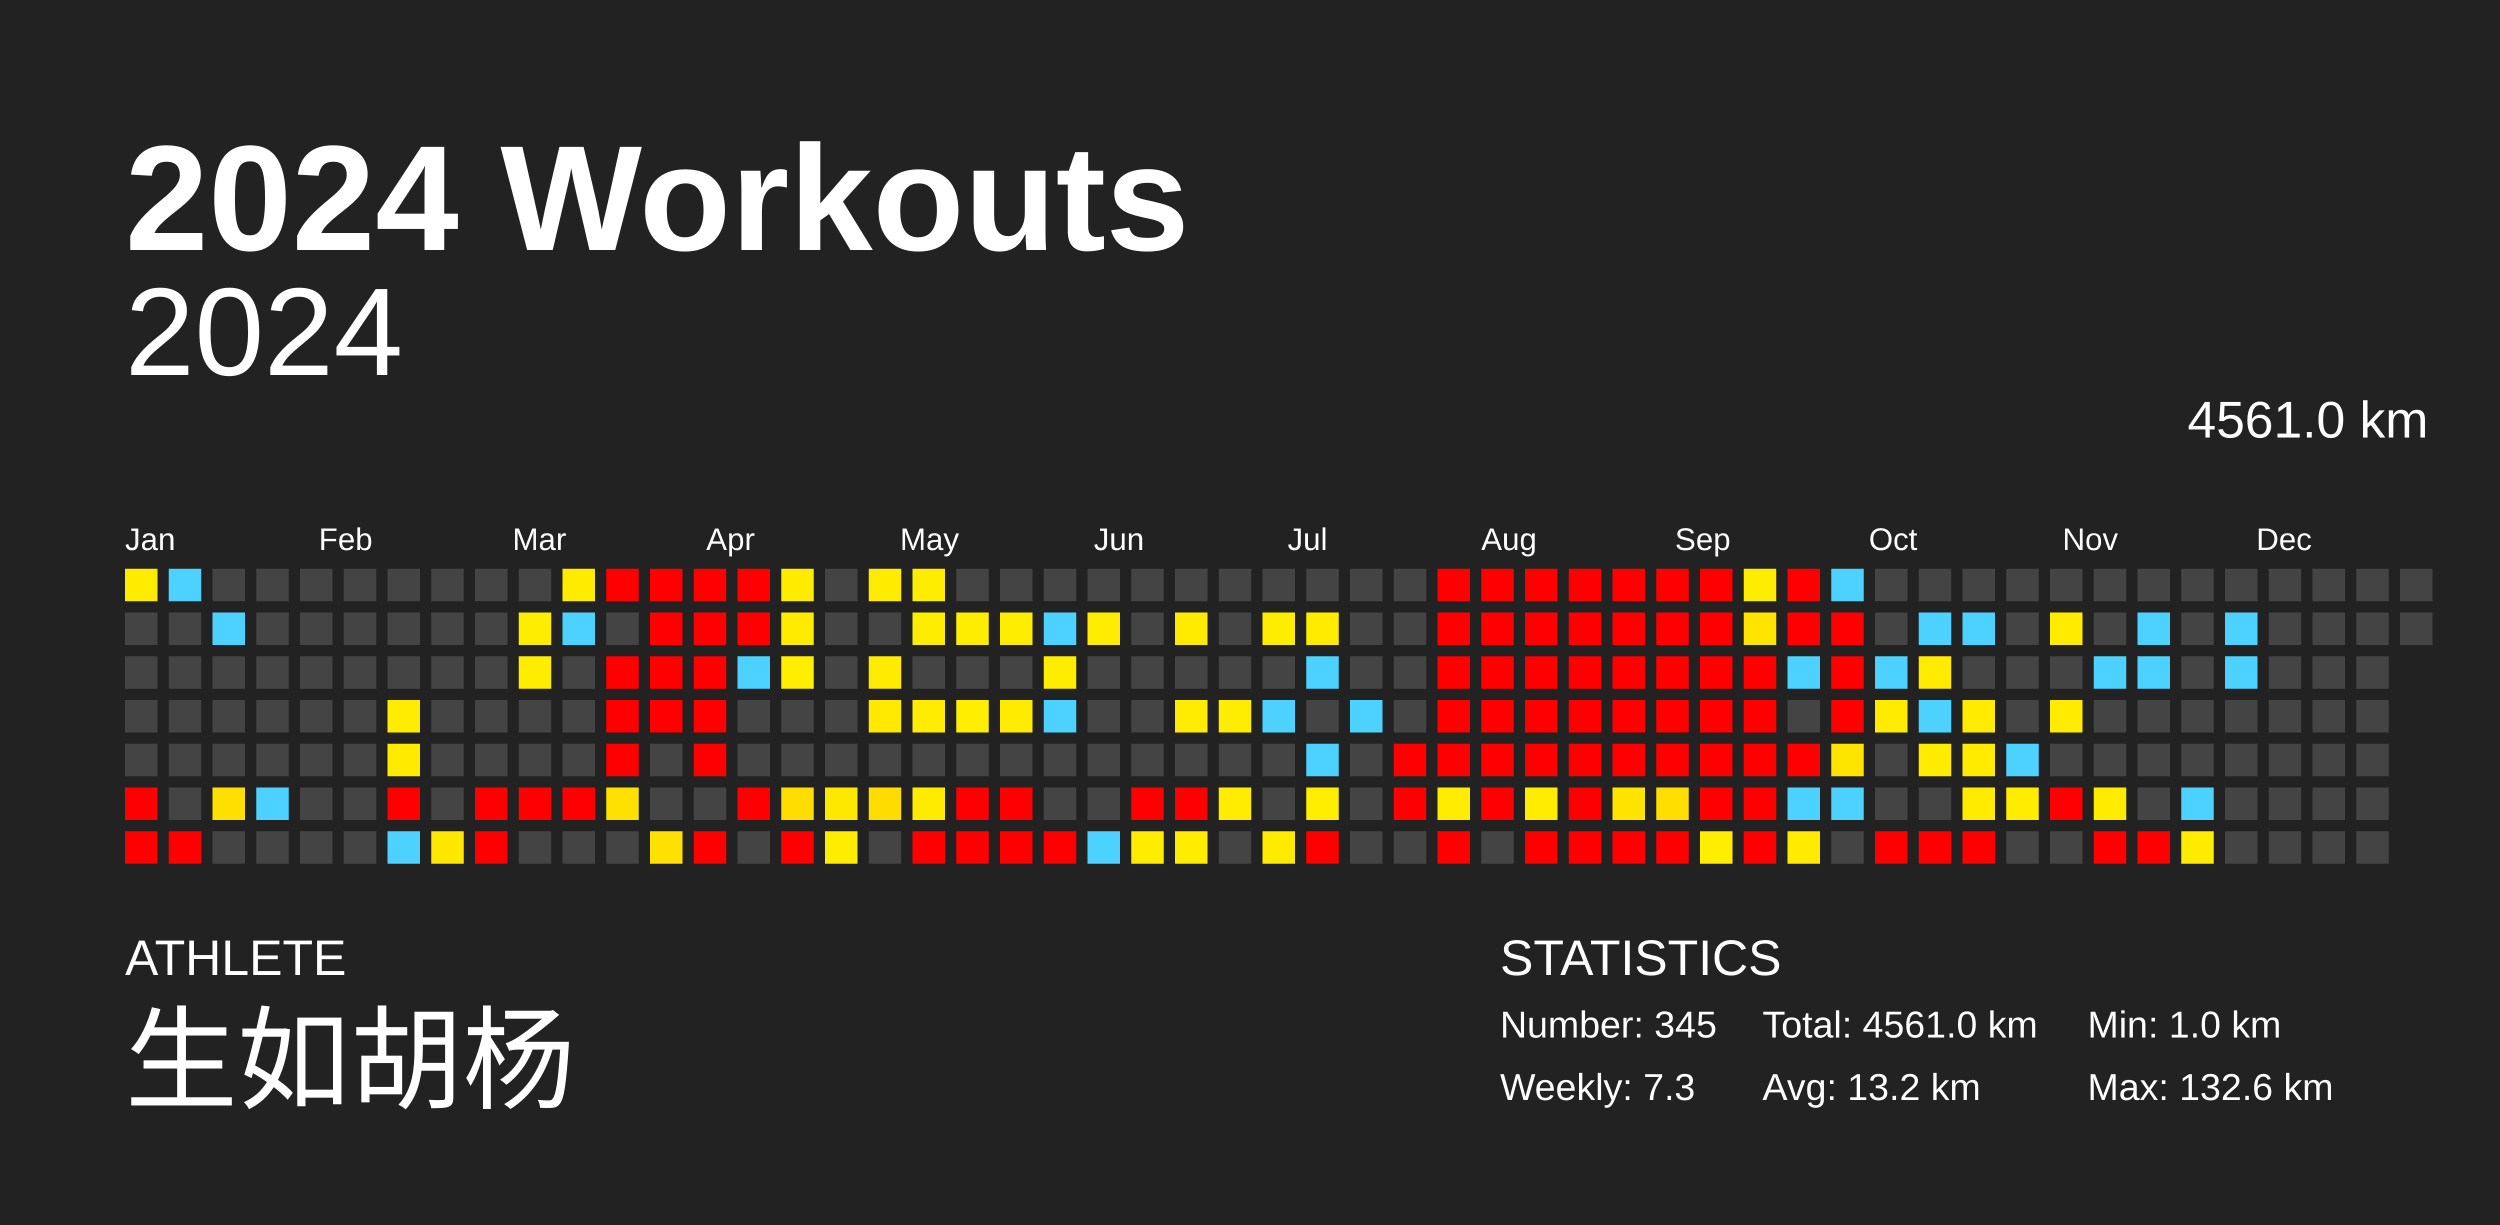
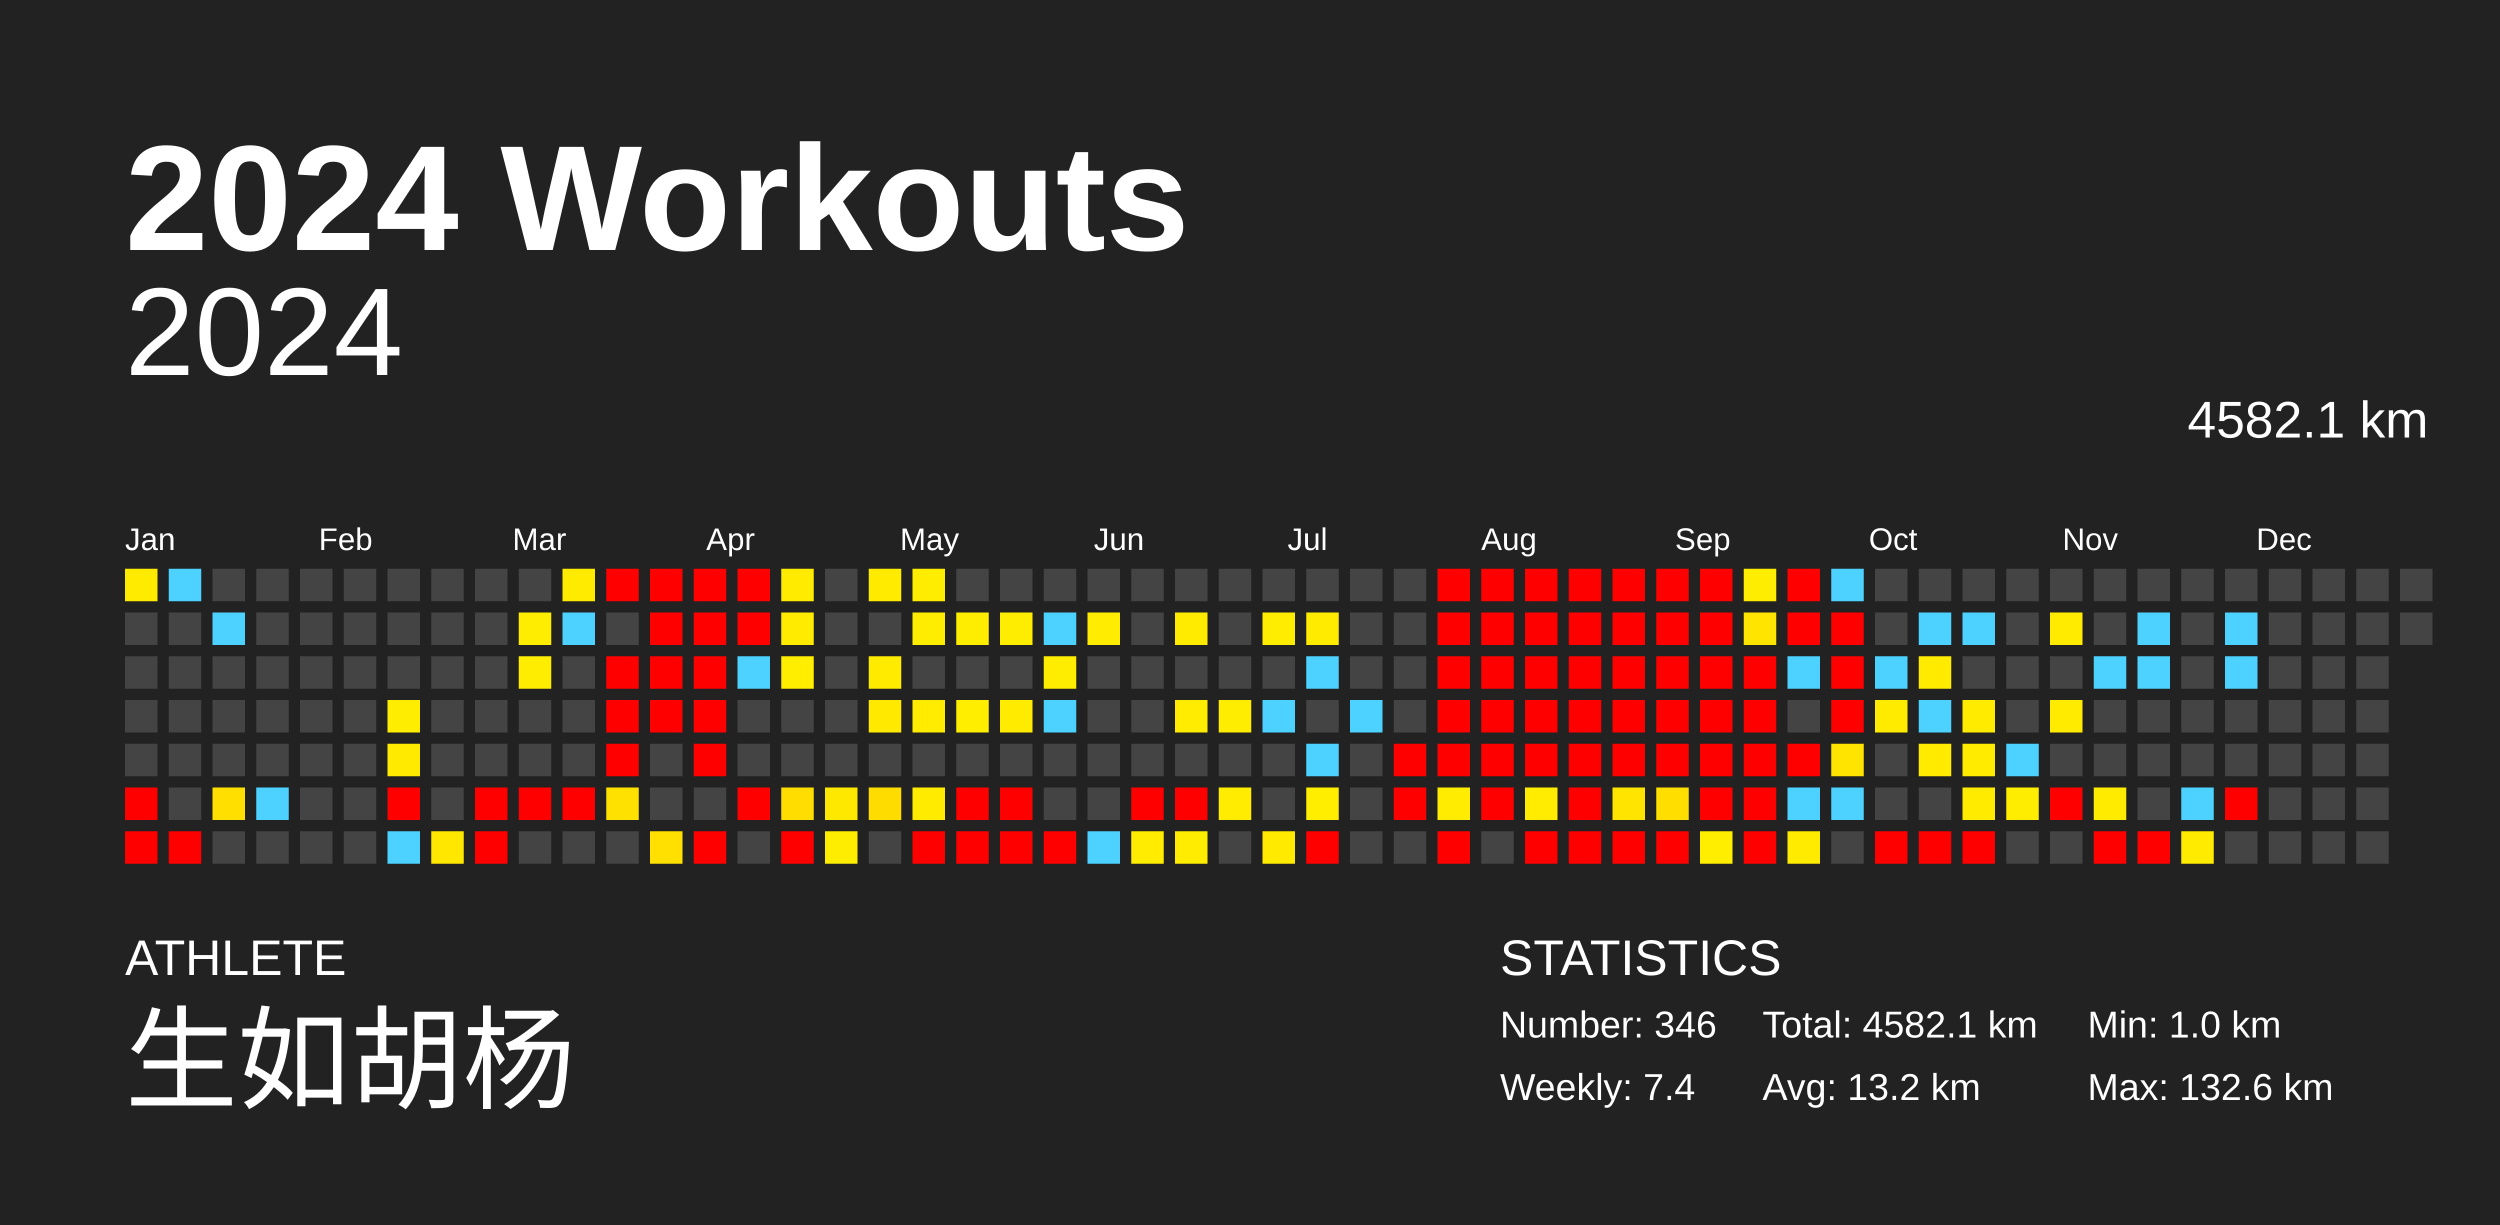
<svg xmlns="http://www.w3.org/2000/svg" baseProfile="full" height="98mm" version="1.1" viewBox="0,0,200,98" width="200mm">
  <defs />
  <rect fill="#222222" height="98" width="200" x="0" y="0" />
  <text fill="#FFFFFF" style="font-size:12px; font-family:Arial; font-weight:bold;" x="10" y="20">2024 Workouts</text>
  <text fill="#FFFFFF" style="font-size:4px; font-family:Arial" x="10" y="78">ATHLETE</text>
  <text fill="#FFFFFF" style="font-size:9px; font-family:Arial" x="10" y="88">生如胡杨</text>
  <text fill="#FFFFFF" style="font-size:4px; font-family:Arial" x="120" y="78">STATISTICS</text>
-   <text fill="#FFFFFF" style="font-size:3px; font-family:Arial" x="120" y="83">Number: 345</text>
-   <text fill="#FFFFFF" style="font-size:3px; font-family:Arial" x="120" y="88">Weekly: 7.3</text>
-   <text fill="#FFFFFF" style="font-size:3px; font-family:Arial" x="141" y="83">Total: 4561.0 km</text>
+   <text fill="#FFFFFF" style="font-size:3px; font-family:Arial" x="120" y="83">Number: 346</text>
+   <text fill="#FFFFFF" style="font-size:3px; font-family:Arial" x="120" y="88">Weekly: 7.4</text>
+   <text fill="#FFFFFF" style="font-size:3px; font-family:Arial" x="141" y="83">Total: 4582.1 km</text>
  <text fill="#FFFFFF" style="font-size:3px; font-family:Arial" x="141" y="88">Avg: 13.2 km</text>
  <text fill="#FFFFFF" style="font-size:3px; font-family:Arial" x="167" y="83">Min: 1.0 km</text>
  <text fill="#FFFFFF" style="font-size:3px; font-family:Arial" x="167" y="88">Max: 132.6 km</text>
  <text alignment-baseline="hanging" fill="#FFFFFF" style="font-size:10.0px; font-family:Arial;" x="10" y="30">2024</text>
-   <text alignment-baseline="hanging" fill="#FFFFFF" style="font-size:4.125px; font-family:Arial;" x="175" y="35">4561.0 km</text>
+   <text alignment-baseline="hanging" fill="#FFFFFF" style="font-size:4.125px; font-family:Arial;" x="175" y="35">4582.1 km</text>
  <text fill="#FFFFFF" style="font-size:2.5px; font-family:Arial" x="10.0" y="44">Jan</text>
  <text fill="#FFFFFF" style="font-size:2.5px; font-family:Arial" x="25.5" y="44">Feb</text>
  <text fill="#FFFFFF" style="font-size:2.5px; font-family:Arial" x="41.0" y="44">Mar</text>
  <text fill="#FFFFFF" style="font-size:2.5px; font-family:Arial" x="56.5" y="44">Apr</text>
  <text fill="#FFFFFF" style="font-size:2.5px; font-family:Arial" x="72.0" y="44">May</text>
  <text fill="#FFFFFF" style="font-size:2.5px; font-family:Arial" x="87.5" y="44">Jun</text>
  <text fill="#FFFFFF" style="font-size:2.5px; font-family:Arial" x="103.0" y="44">Jul</text>
  <text fill="#FFFFFF" style="font-size:2.5px; font-family:Arial" x="118.5" y="44">Aug</text>
  <text fill="#FFFFFF" style="font-size:2.5px; font-family:Arial" x="134.0" y="44">Sep</text>
  <text fill="#FFFFFF" style="font-size:2.5px; font-family:Arial" x="149.5" y="44">Oct</text>
  <text fill="#FFFFFF" style="font-size:2.5px; font-family:Arial" x="165.0" y="44">Nov</text>
  <text fill="#FFFFFF" style="font-size:2.5px; font-family:Arial" x="180.5" y="44">Dec</text>
  <rect fill="#ffeb00" height="2.6" width="2.6" x="10.0" y="45.5" />
  <rect fill="#444444" height="2.6" width="2.6" x="10.0" y="49.0" />
  <rect fill="#444444" height="2.6" width="2.6" x="10.0" y="52.5" />
  <rect fill="#444444" height="2.6" width="2.6" x="10.0" y="56.0" />
  <rect fill="#444444" height="2.6" width="2.6" x="10.0" y="59.5" />
  <rect fill="red" height="2.6" width="2.6" x="10.0" y="63.0" />
  <rect fill="red" height="2.6" width="2.6" x="10.0" y="66.5" />
  <rect fill="#4dd2ff" height="2.6" width="2.6" x="13.5" y="45.5" />
  <rect fill="#444444" height="2.6" width="2.6" x="13.5" y="49.0" />
  <rect fill="#444444" height="2.6" width="2.6" x="13.5" y="52.5" />
  <rect fill="#444444" height="2.6" width="2.6" x="13.5" y="56.0" />
  <rect fill="#444444" height="2.6" width="2.6" x="13.5" y="59.5" />
  <rect fill="#444444" height="2.6" width="2.6" x="13.5" y="63.0" />
  <rect fill="red" height="2.6" width="2.6" x="13.5" y="66.5" />
  <rect fill="#444444" height="2.6" width="2.6" x="17.0" y="45.5" />
  <rect fill="#4dd2ff" height="2.6" width="2.6" x="17.0" y="49.0" />
  <rect fill="#444444" height="2.6" width="2.6" x="17.0" y="52.5" />
  <rect fill="#444444" height="2.6" width="2.6" x="17.0" y="56.0" />
  <rect fill="#444444" height="2.6" width="2.6" x="17.0" y="59.5" />
  <rect fill="#ffdf00" height="2.6" width="2.6" x="17.0" y="63.0" />
  <rect fill="#444444" height="2.6" width="2.6" x="17.0" y="66.5" />
  <rect fill="#444444" height="2.6" width="2.6" x="20.5" y="45.5" />
  <rect fill="#444444" height="2.6" width="2.6" x="20.5" y="49.0" />
  <rect fill="#444444" height="2.6" width="2.6" x="20.5" y="52.5" />
  <rect fill="#444444" height="2.6" width="2.6" x="20.5" y="56.0" />
  <rect fill="#444444" height="2.6" width="2.6" x="20.5" y="59.5" />
  <rect fill="#4dd2ff" height="2.6" width="2.6" x="20.5" y="63.0" />
  <rect fill="#444444" height="2.6" width="2.6" x="20.5" y="66.5" />
  <rect fill="#444444" height="2.6" width="2.6" x="24.0" y="45.5" />
  <rect fill="#444444" height="2.6" width="2.6" x="24.0" y="49.0" />
  <rect fill="#444444" height="2.6" width="2.6" x="24.0" y="52.5" />
  <rect fill="#444444" height="2.6" width="2.6" x="24.0" y="56.0" />
  <rect fill="#444444" height="2.6" width="2.6" x="24.0" y="59.5" />
  <rect fill="#444444" height="2.6" width="2.6" x="24.0" y="63.0" />
  <rect fill="#444444" height="2.6" width="2.6" x="24.0" y="66.5" />
  <rect fill="#444444" height="2.6" width="2.6" x="27.5" y="45.5" />
  <rect fill="#444444" height="2.6" width="2.6" x="27.5" y="49.0" />
  <rect fill="#444444" height="2.6" width="2.6" x="27.5" y="52.5" />
  <rect fill="#444444" height="2.6" width="2.6" x="27.5" y="56.0" />
  <rect fill="#444444" height="2.6" width="2.6" x="27.5" y="59.5" />
  <rect fill="#444444" height="2.6" width="2.6" x="27.5" y="63.0" />
  <rect fill="#444444" height="2.6" width="2.6" x="27.5" y="66.5" />
  <rect fill="#444444" height="2.6" width="2.6" x="31.0" y="45.5" />
  <rect fill="#444444" height="2.6" width="2.6" x="31.0" y="49.0" />
  <rect fill="#444444" height="2.6" width="2.6" x="31.0" y="52.5" />
  <rect fill="#ffed00" height="2.6" width="2.6" x="31.0" y="56.0" />
  <rect fill="#ffea00" height="2.6" width="2.6" x="31.0" y="59.5" />
  <rect fill="red" height="2.6" width="2.6" x="31.0" y="63.0" />
  <rect fill="#4dd2ff" height="2.6" width="2.6" x="31.0" y="66.5" />
  <rect fill="#444444" height="2.6" width="2.6" x="34.5" y="45.5" />
  <rect fill="#444444" height="2.6" width="2.6" x="34.5" y="49.0" />
  <rect fill="#444444" height="2.6" width="2.6" x="34.5" y="52.5" />
  <rect fill="#444444" height="2.6" width="2.6" x="34.5" y="56.0" />
  <rect fill="#444444" height="2.6" width="2.6" x="34.5" y="59.5" />
  <rect fill="#444444" height="2.6" width="2.6" x="34.5" y="63.0" />
  <rect fill="#ffe700" height="2.6" width="2.6" x="34.5" y="66.5" />
  <rect fill="#444444" height="2.6" width="2.6" x="38.0" y="45.5" />
  <rect fill="#444444" height="2.6" width="2.6" x="38.0" y="49.0" />
  <rect fill="#444444" height="2.6" width="2.6" x="38.0" y="52.5" />
  <rect fill="#444444" height="2.6" width="2.6" x="38.0" y="56.0" />
  <rect fill="#444444" height="2.6" width="2.6" x="38.0" y="59.5" />
  <rect fill="red" height="2.6" width="2.6" x="38.0" y="63.0" />
  <rect fill="red" height="2.6" width="2.6" x="38.0" y="66.5" />
  <rect fill="#444444" height="2.6" width="2.6" x="41.5" y="45.5" />
  <rect fill="#ffed00" height="2.6" width="2.6" x="41.5" y="49.0" />
  <rect fill="#ffed00" height="2.6" width="2.6" x="41.5" y="52.5" />
  <rect fill="#444444" height="2.6" width="2.6" x="41.5" y="56.0" />
  <rect fill="#444444" height="2.6" width="2.6" x="41.5" y="59.5" />
  <rect fill="red" height="2.6" width="2.6" x="41.5" y="63.0" />
  <rect fill="#444444" height="2.6" width="2.6" x="41.5" y="66.5" />
  <rect fill="#ffeb00" height="2.6" width="2.6" x="45.0" y="45.5" />
  <rect fill="#4dd2ff" height="2.6" width="2.6" x="45.0" y="49.0" />
  <rect fill="#444444" height="2.6" width="2.6" x="45.0" y="52.5" />
  <rect fill="#444444" height="2.6" width="2.6" x="45.0" y="56.0" />
  <rect fill="#444444" height="2.6" width="2.6" x="45.0" y="59.5" />
  <rect fill="red" height="2.6" width="2.6" x="45.0" y="63.0" />
  <rect fill="#444444" height="2.6" width="2.6" x="45.0" y="66.5" />
  <rect fill="red" height="2.6" width="2.6" x="48.5" y="45.5" />
  <rect fill="#444444" height="2.6" width="2.6" x="48.5" y="49.0" />
  <rect fill="red" height="2.6" width="2.6" x="48.5" y="52.5" />
  <rect fill="red" height="2.6" width="2.6" x="48.5" y="56.0" />
  <rect fill="red" height="2.6" width="2.6" x="48.5" y="59.5" />
  <rect fill="#ffe100" height="2.6" width="2.6" x="48.5" y="63.0" />
  <rect fill="#444444" height="2.6" width="2.6" x="48.5" y="66.5" />
  <rect fill="red" height="2.6" width="2.6" x="52.0" y="45.5" />
  <rect fill="red" height="2.6" width="2.6" x="52.0" y="49.0" />
  <rect fill="red" height="2.6" width="2.6" x="52.0" y="52.5" />
  <rect fill="red" height="2.6" width="2.6" x="52.0" y="56.0" />
  <rect fill="#444444" height="2.6" width="2.6" x="52.0" y="59.5" />
  <rect fill="#444444" height="2.6" width="2.6" x="52.0" y="63.0" />
  <rect fill="#ffe000" height="2.6" width="2.6" x="52.0" y="66.5" />
  <rect fill="red" height="2.6" width="2.6" x="55.5" y="45.5" />
  <rect fill="red" height="2.6" width="2.6" x="55.5" y="49.0" />
  <rect fill="red" height="2.6" width="2.6" x="55.5" y="52.5" />
  <rect fill="red" height="2.6" width="2.6" x="55.5" y="56.0" />
  <rect fill="red" height="2.6" width="2.6" x="55.5" y="59.5" />
  <rect fill="#444444" height="2.6" width="2.6" x="55.5" y="63.0" />
  <rect fill="red" height="2.6" width="2.6" x="55.5" y="66.5" />
  <rect fill="red" height="2.6" width="2.6" x="59.0" y="45.5" />
  <rect fill="red" height="2.6" width="2.6" x="59.0" y="49.0" />
  <rect fill="#4dd2ff" height="2.6" width="2.6" x="59.0" y="52.5" />
  <rect fill="#444444" height="2.6" width="2.6" x="59.0" y="56.0" />
  <rect fill="#444444" height="2.6" width="2.6" x="59.0" y="59.5" />
  <rect fill="red" height="2.6" width="2.6" x="59.0" y="63.0" />
  <rect fill="#444444" height="2.6" width="2.6" x="59.0" y="66.5" />
  <rect fill="#ffeb00" height="2.6" width="2.6" x="62.5" y="45.5" />
  <rect fill="#ffeb00" height="2.6" width="2.6" x="62.5" y="49.0" />
  <rect fill="#ffee00" height="2.6" width="2.6" x="62.5" y="52.5" />
  <rect fill="#444444" height="2.6" width="2.6" x="62.5" y="56.0" />
  <rect fill="#444444" height="2.6" width="2.6" x="62.5" y="59.5" />
  <rect fill="#ffdd00" height="2.6" width="2.6" x="62.5" y="63.0" />
  <rect fill="red" height="2.6" width="2.6" x="62.5" y="66.5" />
  <rect fill="#444444" height="2.6" width="2.6" x="66.0" y="45.5" />
  <rect fill="#444444" height="2.6" width="2.6" x="66.0" y="49.0" />
  <rect fill="#444444" height="2.6" width="2.6" x="66.0" y="52.5" />
  <rect fill="#444444" height="2.6" width="2.6" x="66.0" y="56.0" />
  <rect fill="#444444" height="2.6" width="2.6" x="66.0" y="59.5" />
  <rect fill="#ffe800" height="2.6" width="2.6" x="66.0" y="63.0" />
  <rect fill="#ffed00" height="2.6" width="2.6" x="66.0" y="66.5" />
  <rect fill="#ffeb00" height="2.6" width="2.6" x="69.5" y="45.5" />
  <rect fill="#444444" height="2.6" width="2.6" x="69.5" y="49.0" />
  <rect fill="#ffeb00" height="2.6" width="2.6" x="69.5" y="52.5" />
  <rect fill="#ffe900" height="2.6" width="2.6" x="69.5" y="56.0" />
  <rect fill="#444444" height="2.6" width="2.6" x="69.5" y="59.5" />
  <rect fill="#ffdc00" height="2.6" width="2.6" x="69.5" y="63.0" />
  <rect fill="#444444" height="2.6" width="2.6" x="69.5" y="66.5" />
  <rect fill="#ffed00" height="2.6" width="2.6" x="73.0" y="45.5" />
  <rect fill="#ffed00" height="2.6" width="2.6" x="73.0" y="49.0" />
  <rect fill="#444444" height="2.6" width="2.6" x="73.0" y="52.5" />
  <rect fill="#ffec00" height="2.6" width="2.6" x="73.0" y="56.0" />
  <rect fill="#444444" height="2.6" width="2.6" x="73.0" y="59.5" />
  <rect fill="#ffeb00" height="2.6" width="2.6" x="73.0" y="63.0" />
  <rect fill="red" height="2.6" width="2.6" x="73.0" y="66.5" />
  <rect fill="#444444" height="2.6" width="2.6" x="76.5" y="45.5" />
  <rect fill="#ffed00" height="2.6" width="2.6" x="76.5" y="49.0" />
  <rect fill="#444444" height="2.6" width="2.6" x="76.5" y="52.5" />
  <rect fill="#ffee00" height="2.6" width="2.6" x="76.5" y="56.0" />
  <rect fill="#444444" height="2.6" width="2.6" x="76.5" y="59.5" />
  <rect fill="red" height="2.6" width="2.6" x="76.5" y="63.0" />
  <rect fill="red" height="2.6" width="2.6" x="76.5" y="66.5" />
  <rect fill="#444444" height="2.6" width="2.6" x="80.0" y="45.5" />
  <rect fill="#ffed00" height="2.6" width="2.6" x="80.0" y="49.0" />
  <rect fill="#444444" height="2.6" width="2.6" x="80.0" y="52.5" />
  <rect fill="#ffeb00" height="2.6" width="2.6" x="80.0" y="56.0" />
  <rect fill="#444444" height="2.6" width="2.6" x="80.0" y="59.5" />
  <rect fill="red" height="2.6" width="2.6" x="80.0" y="63.0" />
  <rect fill="red" height="2.6" width="2.6" x="80.0" y="66.5" />
  <rect fill="#444444" height="2.6" width="2.6" x="83.5" y="45.5" />
  <rect fill="#4dd2ff" height="2.6" width="2.6" x="83.5" y="49.0" />
  <rect fill="#ffed00" height="2.6" width="2.6" x="83.5" y="52.5" />
  <rect fill="#4dd2ff" height="2.6" width="2.6" x="83.5" y="56.0" />
  <rect fill="#444444" height="2.6" width="2.6" x="83.5" y="59.5" />
  <rect fill="#444444" height="2.6" width="2.6" x="83.5" y="63.0" />
  <rect fill="red" height="2.6" width="2.6" x="83.5" y="66.5" />
  <rect fill="#444444" height="2.6" width="2.6" x="87.0" y="45.5" />
  <rect fill="#ffec00" height="2.6" width="2.6" x="87.0" y="49.0" />
  <rect fill="#444444" height="2.6" width="2.6" x="87.0" y="52.5" />
  <rect fill="#444444" height="2.6" width="2.6" x="87.0" y="56.0" />
  <rect fill="#444444" height="2.6" width="2.6" x="87.0" y="59.5" />
  <rect fill="#444444" height="2.6" width="2.6" x="87.0" y="63.0" />
  <rect fill="#4dd2ff" height="2.6" width="2.6" x="87.0" y="66.5" />
  <rect fill="#444444" height="2.6" width="2.6" x="90.5" y="45.5" />
  <rect fill="#444444" height="2.6" width="2.6" x="90.5" y="49.0" />
  <rect fill="#444444" height="2.6" width="2.6" x="90.5" y="52.5" />
  <rect fill="#444444" height="2.6" width="2.6" x="90.5" y="56.0" />
  <rect fill="#444444" height="2.6" width="2.6" x="90.5" y="59.5" />
  <rect fill="red" height="2.6" width="2.6" x="90.5" y="63.0" />
  <rect fill="#ffec00" height="2.6" width="2.6" x="90.5" y="66.5" />
  <rect fill="#444444" height="2.6" width="2.6" x="94.0" y="45.5" />
  <rect fill="#ffeb00" height="2.6" width="2.6" x="94.0" y="49.0" />
  <rect fill="#444444" height="2.6" width="2.6" x="94.0" y="52.5" />
  <rect fill="#ffec00" height="2.6" width="2.6" x="94.0" y="56.0" />
  <rect fill="#444444" height="2.6" width="2.6" x="94.0" y="59.5" />
  <rect fill="red" height="2.6" width="2.6" x="94.0" y="63.0" />
  <rect fill="#ffec00" height="2.6" width="2.6" x="94.0" y="66.5" />
  <rect fill="#444444" height="2.6" width="2.6" x="97.5" y="45.5" />
  <rect fill="#444444" height="2.6" width="2.6" x="97.5" y="49.0" />
  <rect fill="#444444" height="2.6" width="2.6" x="97.5" y="52.5" />
  <rect fill="#ffed00" height="2.6" width="2.6" x="97.5" y="56.0" />
  <rect fill="#444444" height="2.6" width="2.6" x="97.5" y="59.5" />
  <rect fill="#ffec00" height="2.6" width="2.6" x="97.5" y="63.0" />
  <rect fill="#444444" height="2.6" width="2.6" x="97.5" y="66.5" />
  <rect fill="#444444" height="2.6" width="2.6" x="101.0" y="45.5" />
  <rect fill="#ffed00" height="2.6" width="2.6" x="101.0" y="49.0" />
  <rect fill="#444444" height="2.6" width="2.6" x="101.0" y="52.5" />
  <rect fill="#4dd2ff" height="2.6" width="2.6" x="101.0" y="56.0" />
  <rect fill="#444444" height="2.6" width="2.6" x="101.0" y="59.5" />
  <rect fill="#444444" height="2.6" width="2.6" x="101.0" y="63.0" />
  <rect fill="#ffea00" height="2.6" width="2.6" x="101.0" y="66.5" />
  <rect fill="#444444" height="2.6" width="2.6" x="104.5" y="45.5" />
  <rect fill="#ffeb00" height="2.6" width="2.6" x="104.5" y="49.0" />
  <rect fill="#4dd2ff" height="2.6" width="2.6" x="104.5" y="52.5" />
  <rect fill="#444444" height="2.6" width="2.6" x="104.5" y="56.0" />
  <rect fill="#4dd2ff" height="2.6" width="2.6" x="104.5" y="59.5" />
  <rect fill="#ffee00" height="2.6" width="2.6" x="104.5" y="63.0" />
  <rect fill="red" height="2.6" width="2.6" x="104.5" y="66.5" />
  <rect fill="#444444" height="2.6" width="2.6" x="108.0" y="45.5" />
  <rect fill="#444444" height="2.6" width="2.6" x="108.0" y="49.0" />
  <rect fill="#444444" height="2.6" width="2.6" x="108.0" y="52.5" />
  <rect fill="#4dd2ff" height="2.6" width="2.6" x="108.0" y="56.0" />
  <rect fill="#444444" height="2.6" width="2.6" x="108.0" y="59.5" />
  <rect fill="#444444" height="2.6" width="2.6" x="108.0" y="63.0" />
  <rect fill="#444444" height="2.6" width="2.6" x="108.0" y="66.5" />
  <rect fill="#444444" height="2.6" width="2.6" x="111.5" y="45.5" />
  <rect fill="#444444" height="2.6" width="2.6" x="111.5" y="49.0" />
  <rect fill="#444444" height="2.6" width="2.6" x="111.5" y="52.5" />
  <rect fill="#444444" height="2.6" width="2.6" x="111.5" y="56.0" />
  <rect fill="red" height="2.6" width="2.6" x="111.5" y="59.5" />
  <rect fill="red" height="2.6" width="2.6" x="111.5" y="63.0" />
  <rect fill="#444444" height="2.6" width="2.6" x="111.5" y="66.5" />
  <rect fill="red" height="2.6" width="2.6" x="115.0" y="45.5" />
  <rect fill="red" height="2.6" width="2.6" x="115.0" y="49.0" />
  <rect fill="red" height="2.6" width="2.6" x="115.0" y="52.5" />
  <rect fill="red" height="2.6" width="2.6" x="115.0" y="56.0" />
  <rect fill="red" height="2.6" width="2.6" x="115.0" y="59.5" />
  <rect fill="#ffec00" height="2.6" width="2.6" x="115.0" y="63.0" />
  <rect fill="red" height="2.6" width="2.6" x="115.0" y="66.5" />
  <rect fill="red" height="2.6" width="2.6" x="118.5" y="45.5" />
  <rect fill="red" height="2.6" width="2.6" x="118.5" y="49.0" />
  <rect fill="red" height="2.6" width="2.6" x="118.5" y="52.5" />
  <rect fill="red" height="2.6" width="2.6" x="118.5" y="56.0" />
  <rect fill="red" height="2.6" width="2.6" x="118.5" y="59.5" />
  <rect fill="red" height="2.6" width="2.6" x="118.5" y="63.0" />
  <rect fill="#444444" height="2.6" width="2.6" x="118.5" y="66.5" />
  <rect fill="red" height="2.6" width="2.6" x="122.0" y="45.5" />
  <rect fill="red" height="2.6" width="2.6" x="122.0" y="49.0" />
  <rect fill="red" height="2.6" width="2.6" x="122.0" y="52.5" />
  <rect fill="red" height="2.6" width="2.6" x="122.0" y="56.0" />
  <rect fill="red" height="2.6" width="2.6" x="122.0" y="59.5" />
  <rect fill="#ffec00" height="2.6" width="2.6" x="122.0" y="63.0" />
  <rect fill="red" height="2.6" width="2.6" x="122.0" y="66.5" />
  <rect fill="red" height="2.6" width="2.6" x="125.5" y="45.5" />
  <rect fill="red" height="2.6" width="2.6" x="125.5" y="49.0" />
  <rect fill="red" height="2.6" width="2.6" x="125.5" y="52.5" />
  <rect fill="red" height="2.6" width="2.6" x="125.5" y="56.0" />
  <rect fill="red" height="2.6" width="2.6" x="125.5" y="59.5" />
  <rect fill="red" height="2.6" width="2.6" x="125.5" y="63.0" />
  <rect fill="red" height="2.6" width="2.6" x="125.5" y="66.5" />
  <rect fill="red" height="2.6" width="2.6" x="129.0" y="45.5" />
  <rect fill="red" height="2.6" width="2.6" x="129.0" y="49.0" />
  <rect fill="red" height="2.6" width="2.6" x="129.0" y="52.5" />
  <rect fill="red" height="2.6" width="2.6" x="129.0" y="56.0" />
  <rect fill="red" height="2.6" width="2.6" x="129.0" y="59.5" />
  <rect fill="#ffe400" height="2.6" width="2.6" x="129.0" y="63.0" />
  <rect fill="red" height="2.6" width="2.6" x="129.0" y="66.5" />
  <rect fill="red" height="2.6" width="2.6" x="132.5" y="45.5" />
  <rect fill="red" height="2.6" width="2.6" x="132.5" y="49.0" />
  <rect fill="red" height="2.6" width="2.6" x="132.5" y="52.5" />
  <rect fill="red" height="2.6" width="2.6" x="132.5" y="56.0" />
  <rect fill="red" height="2.6" width="2.6" x="132.5" y="59.5" />
  <rect fill="#ffde00" height="2.6" width="2.6" x="132.5" y="63.0" />
  <rect fill="red" height="2.6" width="2.6" x="132.5" y="66.5" />
  <rect fill="red" height="2.6" width="2.6" x="136.0" y="45.5" />
  <rect fill="red" height="2.6" width="2.6" x="136.0" y="49.0" />
  <rect fill="red" height="2.6" width="2.6" x="136.0" y="52.5" />
  <rect fill="red" height="2.6" width="2.6" x="136.0" y="56.0" />
  <rect fill="red" height="2.6" width="2.6" x="136.0" y="59.5" />
  <rect fill="red" height="2.6" width="2.6" x="136.0" y="63.0" />
  <rect fill="#ffee00" height="2.6" width="2.6" x="136.0" y="66.5" />
  <rect fill="#ffed00" height="2.6" width="2.6" x="139.5" y="45.5" />
  <rect fill="#ffe400" height="2.6" width="2.6" x="139.5" y="49.0" />
  <rect fill="red" height="2.6" width="2.6" x="139.5" y="52.5" />
  <rect fill="red" height="2.6" width="2.6" x="139.5" y="56.0" />
  <rect fill="red" height="2.6" width="2.6" x="139.5" y="59.5" />
  <rect fill="red" height="2.6" width="2.6" x="139.5" y="63.0" />
  <rect fill="red" height="2.6" width="2.6" x="139.5" y="66.5" />
  <rect fill="red" height="2.6" width="2.6" x="143.0" y="45.5" />
  <rect fill="red" height="2.6" width="2.6" x="143.0" y="49.0" />
  <rect fill="#4dd2ff" height="2.6" width="2.6" x="143.0" y="52.5" />
  <rect fill="#444444" height="2.6" width="2.6" x="143.0" y="56.0" />
  <rect fill="red" height="2.6" width="2.6" x="143.0" y="59.5" />
  <rect fill="#4dd2ff" height="2.6" width="2.6" x="143.0" y="63.0" />
  <rect fill="#ffeb00" height="2.6" width="2.6" x="143.0" y="66.5" />
  <rect fill="#4dd2ff" height="2.6" width="2.6" x="146.5" y="45.5" />
  <rect fill="red" height="2.6" width="2.6" x="146.5" y="49.0" />
  <rect fill="red" height="2.6" width="2.6" x="146.5" y="52.5" />
  <rect fill="red" height="2.6" width="2.6" x="146.5" y="56.0" />
  <rect fill="#ffe400" height="2.6" width="2.6" x="146.5" y="59.5" />
  <rect fill="#4dd2ff" height="2.6" width="2.6" x="146.5" y="63.0" />
  <rect fill="#444444" height="2.6" width="2.6" x="146.5" y="66.5" />
  <rect fill="#444444" height="2.6" width="2.6" x="150.0" y="45.5" />
  <rect fill="#444444" height="2.6" width="2.6" x="150.0" y="49.0" />
  <rect fill="#4dd2ff" height="2.6" width="2.6" x="150.0" y="52.5" />
  <rect fill="#ffeb00" height="2.6" width="2.6" x="150.0" y="56.0" />
  <rect fill="#444444" height="2.6" width="2.6" x="150.0" y="59.5" />
  <rect fill="#444444" height="2.6" width="2.6" x="150.0" y="63.0" />
  <rect fill="red" height="2.6" width="2.6" x="150.0" y="66.5" />
  <rect fill="#444444" height="2.6" width="2.6" x="153.5" y="45.5" />
  <rect fill="#4dd2ff" height="2.6" width="2.6" x="153.5" y="49.0" />
  <rect fill="#ffeb00" height="2.6" width="2.6" x="153.5" y="52.5" />
  <rect fill="#4dd2ff" height="2.6" width="2.6" x="153.5" y="56.0" />
  <rect fill="#ffeb00" height="2.6" width="2.6" x="153.5" y="59.5" />
  <rect fill="#444444" height="2.6" width="2.6" x="153.5" y="63.0" />
  <rect fill="red" height="2.6" width="2.6" x="153.5" y="66.5" />
  <rect fill="#444444" height="2.6" width="2.6" x="157.0" y="45.5" />
  <rect fill="#4dd2ff" height="2.6" width="2.6" x="157.0" y="49.0" />
  <rect fill="#444444" height="2.6" width="2.6" x="157.0" y="52.5" />
  <rect fill="#ffeb00" height="2.6" width="2.6" x="157.0" y="56.0" />
  <rect fill="#ffeb00" height="2.6" width="2.6" x="157.0" y="59.5" />
  <rect fill="#ffeb00" height="2.6" width="2.6" x="157.0" y="63.0" />
  <rect fill="red" height="2.6" width="2.6" x="157.0" y="66.5" />
  <rect fill="#444444" height="2.6" width="2.6" x="160.5" y="45.5" />
  <rect fill="#444444" height="2.6" width="2.6" x="160.5" y="49.0" />
  <rect fill="#444444" height="2.6" width="2.6" x="160.5" y="52.5" />
  <rect fill="#444444" height="2.6" width="2.6" x="160.5" y="56.0" />
  <rect fill="#4dd2ff" height="2.6" width="2.6" x="160.5" y="59.5" />
  <rect fill="#ffed00" height="2.6" width="2.6" x="160.5" y="63.0" />
  <rect fill="#444444" height="2.6" width="2.6" x="160.5" y="66.5" />
  <rect fill="#444444" height="2.6" width="2.6" x="164.0" y="45.5" />
  <rect fill="#ffeb00" height="2.6" width="2.6" x="164.0" y="49.0" />
  <rect fill="#444444" height="2.6" width="2.6" x="164.0" y="52.5" />
  <rect fill="#ffeb00" height="2.6" width="2.6" x="164.0" y="56.0" />
  <rect fill="#444444" height="2.6" width="2.6" x="164.0" y="59.5" />
  <rect fill="red" height="2.6" width="2.6" x="164.0" y="63.0" />
  <rect fill="#444444" height="2.6" width="2.6" x="164.0" y="66.5" />
  <rect fill="#444444" height="2.6" width="2.6" x="167.5" y="45.5" />
  <rect fill="#444444" height="2.6" width="2.6" x="167.5" y="49.0" />
  <rect fill="#4dd2ff" height="2.6" width="2.6" x="167.5" y="52.5" />
  <rect fill="#444444" height="2.6" width="2.6" x="167.5" y="56.0" />
  <rect fill="#444444" height="2.6" width="2.6" x="167.5" y="59.5" />
  <rect fill="#ffeb00" height="2.6" width="2.6" x="167.5" y="63.0" />
  <rect fill="red" height="2.6" width="2.6" x="167.5" y="66.5" />
  <rect fill="#444444" height="2.6" width="2.6" x="171.0" y="45.5" />
  <rect fill="#4dd2ff" height="2.6" width="2.6" x="171.0" y="49.0" />
  <rect fill="#4dd2ff" height="2.6" width="2.6" x="171.0" y="52.5" />
  <rect fill="#444444" height="2.6" width="2.6" x="171.0" y="56.0" />
  <rect fill="#444444" height="2.6" width="2.6" x="171.0" y="59.5" />
  <rect fill="#444444" height="2.6" width="2.6" x="171.0" y="63.0" />
  <rect fill="red" height="2.6" width="2.6" x="171.0" y="66.5" />
  <rect fill="#444444" height="2.6" width="2.6" x="174.5" y="45.5" />
  <rect fill="#444444" height="2.6" width="2.6" x="174.5" y="49.0" />
  <rect fill="#444444" height="2.6" width="2.6" x="174.5" y="52.5" />
  <rect fill="#444444" height="2.6" width="2.6" x="174.5" y="56.0" />
  <rect fill="#444444" height="2.6" width="2.6" x="174.5" y="59.5" />
  <rect fill="#4dd2ff" height="2.6" width="2.6" x="174.5" y="63.0" />
  <rect fill="#ffeb00" height="2.6" width="2.6" x="174.5" y="66.5" />
  <rect fill="#444444" height="2.6" width="2.6" x="178.0" y="45.5" />
  <rect fill="#4dd2ff" height="2.6" width="2.6" x="178.0" y="49.0" />
  <rect fill="#4dd2ff" height="2.6" width="2.6" x="178.0" y="52.5" />
  <rect fill="#444444" height="2.6" width="2.6" x="178.0" y="56.0" />
  <rect fill="#444444" height="2.6" width="2.6" x="178.0" y="59.5" />
-   <rect fill="#444444" height="2.6" width="2.6" x="178.0" y="63.0" />
+   <rect fill="red" height="2.6" width="2.6" x="178.0" y="63.0" />
  <rect fill="#444444" height="2.6" width="2.6" x="178.0" y="66.5" />
  <rect fill="#444444" height="2.6" width="2.6" x="181.5" y="45.5" />
  <rect fill="#444444" height="2.6" width="2.6" x="181.5" y="49.0" />
  <rect fill="#444444" height="2.6" width="2.6" x="181.5" y="52.5" />
  <rect fill="#444444" height="2.6" width="2.6" x="181.5" y="56.0" />
  <rect fill="#444444" height="2.6" width="2.6" x="181.5" y="59.5" />
  <rect fill="#444444" height="2.6" width="2.6" x="181.5" y="63.0" />
  <rect fill="#444444" height="2.6" width="2.6" x="181.5" y="66.5" />
  <rect fill="#444444" height="2.6" width="2.6" x="185.0" y="45.5" />
  <rect fill="#444444" height="2.6" width="2.6" x="185.0" y="49.0" />
  <rect fill="#444444" height="2.6" width="2.6" x="185.0" y="52.5" />
  <rect fill="#444444" height="2.6" width="2.6" x="185.0" y="56.0" />
  <rect fill="#444444" height="2.6" width="2.6" x="185.0" y="59.5" />
  <rect fill="#444444" height="2.6" width="2.6" x="185.0" y="63.0" />
  <rect fill="#444444" height="2.6" width="2.6" x="185.0" y="66.5" />
  <rect fill="#444444" height="2.6" width="2.6" x="188.5" y="45.5" />
  <rect fill="#444444" height="2.6" width="2.6" x="188.5" y="49.0" />
  <rect fill="#444444" height="2.6" width="2.6" x="188.5" y="52.5" />
  <rect fill="#444444" height="2.6" width="2.6" x="188.5" y="56.0" />
  <rect fill="#444444" height="2.6" width="2.6" x="188.5" y="59.5" />
  <rect fill="#444444" height="2.6" width="2.6" x="188.5" y="63.0" />
  <rect fill="#444444" height="2.6" width="2.6" x="188.5" y="66.5" />
  <rect fill="#444444" height="2.6" width="2.6" x="192.0" y="45.5" />
  <rect fill="#444444" height="2.6" width="2.6" x="192.0" y="49.0" />
</svg>
